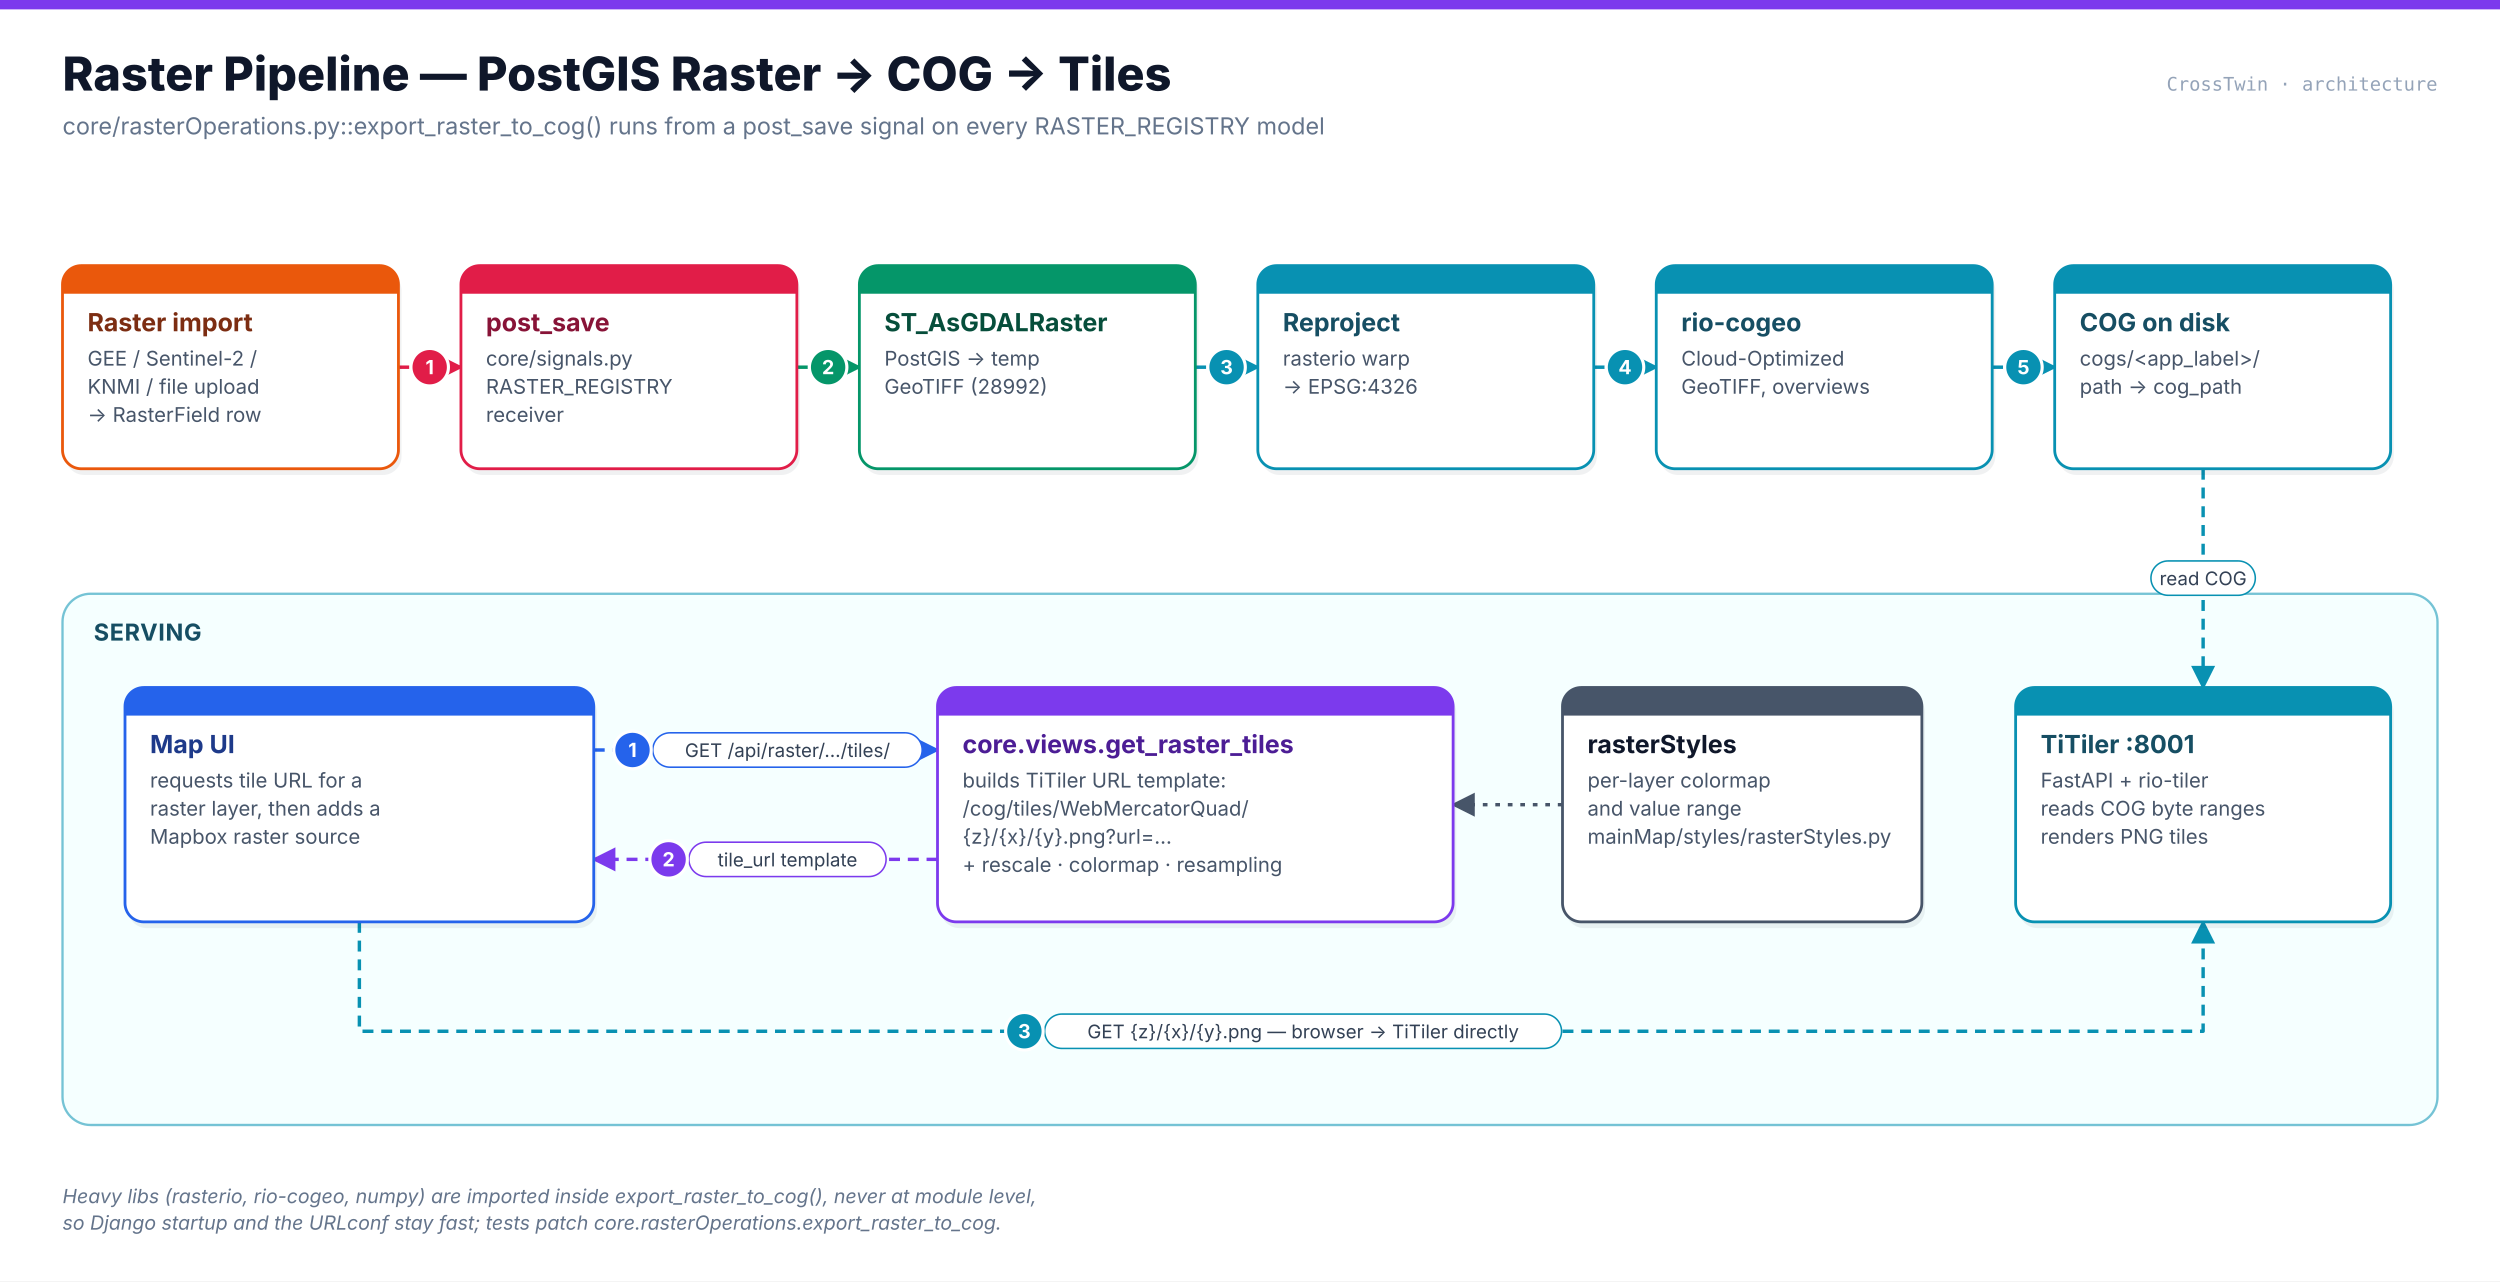
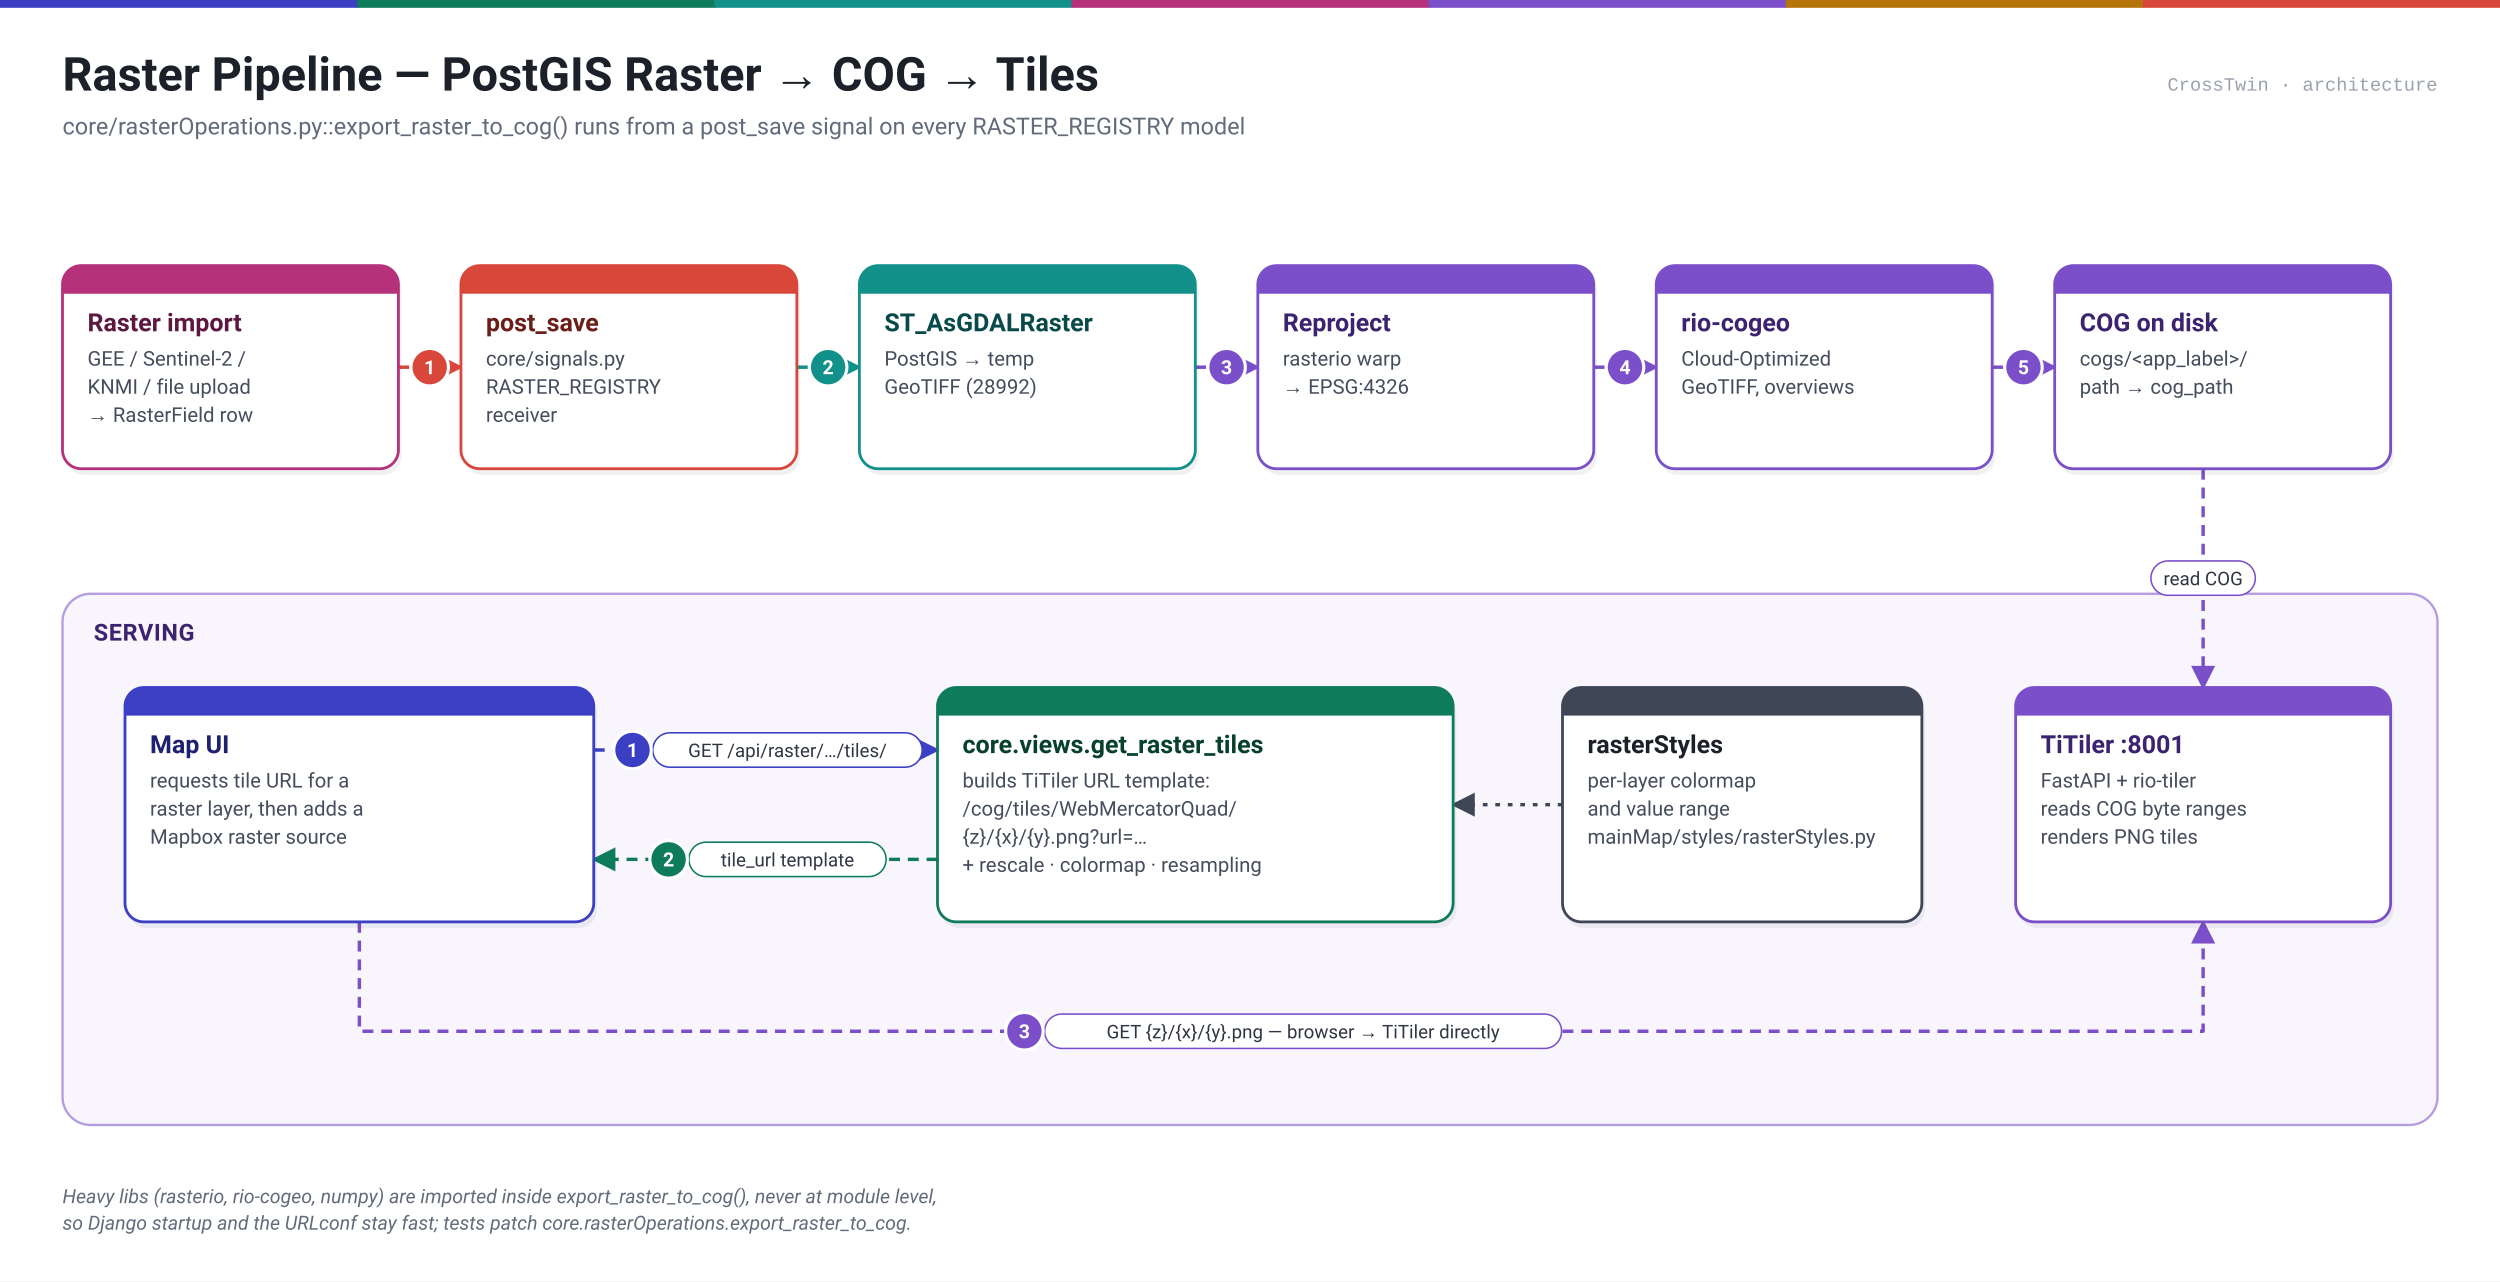
<svg xmlns="http://www.w3.org/2000/svg" viewBox="0 0 1600 820" width="1600" height="820" role="img" aria-label="Raster Pipeline — PostGIS Raster → COG → Tiles">
  <style>
-   .t { font-family:'Inter','Segoe UI',system-ui,-apple-system,sans-serif; }
-   .m { font-family:'IBM Plex Mono','Cascadia Code',Consolas,monospace; }
+   .t { font-family:'Roboto','Helvetica Neue','Arial',sans-serif; }
+   .m { font-family:'JetBrains Mono','Consolas','Courier New',monospace; }
  .flow { stroke-dasharray:7 5; animation:dash 1.2s linear infinite; }
  @keyframes dash { to { stroke-dashoffset:-24; } }
  @media (prefers-reduced-motion: reduce) { .flow { animation:none; } }
</style>
  <defs>
    <marker id="a-client" viewBox="0 0 10 10" refX="9" refY="5" markerWidth="7" markerHeight="7" orient="auto-start-reverse">
-       <path d="M0,0 L10,5 L0,10 z" fill="#2563eb" />
+       <path d="M0,0 L10,5 L0,10 z" fill="#3b3fc4" />
    </marker>
    <marker id="as-client" viewBox="0 0 10 10" refX="9" refY="5" markerWidth="7" markerHeight="7" orient="auto-start-reverse">
-       <path d="M0,0 L10,5 L0,10 z" fill="#2563eb" />
+       <path d="M0,0 L10,5 L0,10 z" fill="#3b3fc4" />
    </marker>
    <marker id="a-django" viewBox="0 0 10 10" refX="9" refY="5" markerWidth="7" markerHeight="7" orient="auto-start-reverse">
-       <path d="M0,0 L10,5 L0,10 z" fill="#7c3aed" />
+       <path d="M0,0 L10,5 L0,10 z" fill="#0e7c5a" />
    </marker>
    <marker id="as-django" viewBox="0 0 10 10" refX="9" refY="5" markerWidth="7" markerHeight="7" orient="auto-start-reverse">
-       <path d="M0,0 L10,5 L0,10 z" fill="#7c3aed" />
+       <path d="M0,0 L10,5 L0,10 z" fill="#0e7c5a" />
    </marker>
    <marker id="a-data" viewBox="0 0 10 10" refX="9" refY="5" markerWidth="7" markerHeight="7" orient="auto-start-reverse">
-       <path d="M0,0 L10,5 L0,10 z" fill="#059669" />
+       <path d="M0,0 L10,5 L0,10 z" fill="#12918a" />
    </marker>
    <marker id="as-data" viewBox="0 0 10 10" refX="9" refY="5" markerWidth="7" markerHeight="7" orient="auto-start-reverse">
-       <path d="M0,0 L10,5 L0,10 z" fill="#059669" />
+       <path d="M0,0 L10,5 L0,10 z" fill="#12918a" />
    </marker>
    <marker id="a-external" viewBox="0 0 10 10" refX="9" refY="5" markerWidth="7" markerHeight="7" orient="auto-start-reverse">
-       <path d="M0,0 L10,5 L0,10 z" fill="#ea580c" />
+       <path d="M0,0 L10,5 L0,10 z" fill="#b5317a" />
    </marker>
    <marker id="as-external" viewBox="0 0 10 10" refX="9" refY="5" markerWidth="7" markerHeight="7" orient="auto-start-reverse">
-       <path d="M0,0 L10,5 L0,10 z" fill="#ea580c" />
+       <path d="M0,0 L10,5 L0,10 z" fill="#b5317a" />
    </marker>
    <marker id="a-raster" viewBox="0 0 10 10" refX="9" refY="5" markerWidth="7" markerHeight="7" orient="auto-start-reverse">
-       <path d="M0,0 L10,5 L0,10 z" fill="#0891b2" />
+       <path d="M0,0 L10,5 L0,10 z" fill="#7b4fc9" />
    </marker>
    <marker id="as-raster" viewBox="0 0 10 10" refX="9" refY="5" markerWidth="7" markerHeight="7" orient="auto-start-reverse">
-       <path d="M0,0 L10,5 L0,10 z" fill="#0891b2" />
+       <path d="M0,0 L10,5 L0,10 z" fill="#7b4fc9" />
    </marker>
    <marker id="a-cache" viewBox="0 0 10 10" refX="9" refY="5" markerWidth="7" markerHeight="7" orient="auto-start-reverse">
-       <path d="M0,0 L10,5 L0,10 z" fill="#d97706" />
+       <path d="M0,0 L10,5 L0,10 z" fill="#b5750a" />
    </marker>
    <marker id="as-cache" viewBox="0 0 10 10" refX="9" refY="5" markerWidth="7" markerHeight="7" orient="auto-start-reverse">
-       <path d="M0,0 L10,5 L0,10 z" fill="#d97706" />
+       <path d="M0,0 L10,5 L0,10 z" fill="#b5750a" />
    </marker>
    <marker id="a-signal" viewBox="0 0 10 10" refX="9" refY="5" markerWidth="7" markerHeight="7" orient="auto-start-reverse">
-       <path d="M0,0 L10,5 L0,10 z" fill="#e11d48" />
+       <path d="M0,0 L10,5 L0,10 z" fill="#d9473a" />
    </marker>
    <marker id="as-signal" viewBox="0 0 10 10" refX="9" refY="5" markerWidth="7" markerHeight="7" orient="auto-start-reverse">
-       <path d="M0,0 L10,5 L0,10 z" fill="#e11d48" />
+       <path d="M0,0 L10,5 L0,10 z" fill="#d9473a" />
    </marker>
    <marker id="a-neutral" viewBox="0 0 10 10" refX="9" refY="5" markerWidth="7" markerHeight="7" orient="auto-start-reverse">
-       <path d="M0,0 L10,5 L0,10 z" fill="#475569" />
+       <path d="M0,0 L10,5 L0,10 z" fill="#3f4756" />
    </marker>
    <marker id="as-neutral" viewBox="0 0 10 10" refX="9" refY="5" markerWidth="7" markerHeight="7" orient="auto-start-reverse">
-       <path d="M0,0 L10,5 L0,10 z" fill="#475569" />
+       <path d="M0,0 L10,5 L0,10 z" fill="#3f4756" />
    </marker>
  </defs>
  <rect width="1600" height="820" fill="#ffffff" />
-   <rect width="1600" height="6" fill="#7c3aed" />
-   <text class="t" x="40" y="58" font-size="30" font-weight="800" fill="#0f172a">Raster Pipeline — PostGIS Raster → COG → Tiles</text>
-   <text class="t" x="40" y="86" font-size="15" fill="#64748b">core/rasterOperations.py::export_raster_to_cog() runs from a post_save signal on every RASTER_REGISTRY model</text>
-   <text class="m" x="1560" y="58" font-size="12" fill="#94a3b8" text-anchor="end">CrossTwin · architecture</text>
-   <rect x="40" y="380" width="1520" height="340" rx="18" fill="#ecfeff" fill-opacity="0.55" stroke="#0891b2" stroke-opacity="0.55" stroke-width="1.5" />
-   <text class="t" x="60" y="410" font-size="15" font-weight="700" fill="#164e63" letter-spacing="0.4">SERVING</text>
-   <path d="M1410,300 L1410,440" fill="none" stroke="#0891b2" stroke-width="2.2" stroke-linejoin="round" class="flow" marker-end="url(#a-raster)" />
-   <path d="M1000,515 L930,515" fill="none" stroke="#475569" stroke-width="2.2" stroke-linejoin="round" stroke-dasharray="3 5" marker-end="url(#a-neutral)" />
-   <path d="M230,590 L230,660 L1410,660 L1410,590" fill="none" stroke="#0891b2" stroke-width="2.2" stroke-linejoin="round" class="flow" marker-end="url(#a-raster)" />
-   <path d="M600,550 L380,550" fill="none" stroke="#7c3aed" stroke-width="2.2" stroke-linejoin="round" class="flow" marker-end="url(#a-django)" />
-   <path d="M380,480 L600,480" fill="none" stroke="#2563eb" stroke-width="2.2" stroke-linejoin="round" class="flow" marker-end="url(#a-client)" />
-   <path d="M1275,235 L1315,235" fill="none" stroke="#0891b2" stroke-width="2.2" stroke-linejoin="round" class="flow" marker-end="url(#a-raster)" />
-   <path d="M1020,235 L1060,235" fill="none" stroke="#0891b2" stroke-width="2.2" stroke-linejoin="round" class="flow" marker-end="url(#a-raster)" />
-   <path d="M765,235 L805,235" fill="none" stroke="#0891b2" stroke-width="2.2" stroke-linejoin="round" class="flow" marker-end="url(#a-raster)" />
-   <path d="M510,235 L550,235" fill="none" stroke="#059669" stroke-width="2.2" stroke-linejoin="round" class="flow" marker-end="url(#a-data)" />
-   <path d="M255,235 L295,235" fill="none" stroke="#e11d48" stroke-width="2.2" stroke-linejoin="round" class="flow" marker-end="url(#a-signal)" />
-   <rect x="42" y="174" width="215" height="130" rx="12" fill="#0f172a" fill-opacity="0.06" />
-   <rect x="40" y="170" width="215" height="130" rx="12" fill="#fff" stroke="#ea580c" stroke-width="1.8" />
-   <path d="M52,170 h191 a12,12 0 0 1 12,12 v6 h-215 v-6 a12,12 0 0 1 12,-12 z" fill="#ea580c" />
-   <text class="t" x="56" y="212" font-size="16" font-weight="700" fill="#7c2d12">Raster import</text>
-   <text class="t" x="56" y="234" font-size="13" fill="#475569">GEE / Sentinel-2 /</text>
-   <text class="t" x="56" y="252" font-size="13" fill="#475569">KNMI / file upload</text>
-   <text class="t" x="56" y="270" font-size="13" fill="#475569">→ RasterField row</text>
-   <rect x="297" y="174" width="215" height="130" rx="12" fill="#0f172a" fill-opacity="0.06" />
-   <rect x="295" y="170" width="215" height="130" rx="12" fill="#fff" stroke="#e11d48" stroke-width="1.8" />
-   <path d="M307,170 h191 a12,12 0 0 1 12,12 v6 h-215 v-6 a12,12 0 0 1 12,-12 z" fill="#e11d48" />
-   <text class="t" x="311" y="212" font-size="16" font-weight="700" fill="#881337">post_save</text>
-   <text class="t" x="311" y="234" font-size="13" fill="#475569">core/signals.py</text>
-   <text class="t" x="311" y="252" font-size="13" fill="#475569">RASTER_REGISTRY</text>
-   <text class="t" x="311" y="270" font-size="13" fill="#475569">receiver</text>
-   <rect x="552" y="174" width="215" height="130" rx="12" fill="#0f172a" fill-opacity="0.06" />
-   <rect x="550" y="170" width="215" height="130" rx="12" fill="#fff" stroke="#059669" stroke-width="1.8" />
-   <path d="M562,170 h191 a12,12 0 0 1 12,12 v6 h-215 v-6 a12,12 0 0 1 12,-12 z" fill="#059669" />
-   <text class="t" x="566" y="212" font-size="16" font-weight="700" fill="#064e3b">ST_AsGDALRaster</text>
-   <text class="t" x="566" y="234" font-size="13" fill="#475569">PostGIS → temp</text>
-   <text class="t" x="566" y="252" font-size="13" fill="#475569">GeoTIFF (28992)</text>
-   <rect x="807" y="174" width="215" height="130" rx="12" fill="#0f172a" fill-opacity="0.06" />
-   <rect x="805" y="170" width="215" height="130" rx="12" fill="#fff" stroke="#0891b2" stroke-width="1.8" />
-   <path d="M817,170 h191 a12,12 0 0 1 12,12 v6 h-215 v-6 a12,12 0 0 1 12,-12 z" fill="#0891b2" />
-   <text class="t" x="821" y="212" font-size="16" font-weight="700" fill="#164e63">Reproject</text>
-   <text class="t" x="821" y="234" font-size="13" fill="#475569">rasterio warp</text>
-   <text class="t" x="821" y="252" font-size="13" fill="#475569">→ EPSG:4326</text>
-   <rect x="1062" y="174" width="215" height="130" rx="12" fill="#0f172a" fill-opacity="0.06" />
-   <rect x="1060" y="170" width="215" height="130" rx="12" fill="#fff" stroke="#0891b2" stroke-width="1.8" />
-   <path d="M1072,170 h191 a12,12 0 0 1 12,12 v6 h-215 v-6 a12,12 0 0 1 12,-12 z" fill="#0891b2" />
-   <text class="t" x="1076" y="212" font-size="16" font-weight="700" fill="#164e63">rio-cogeo</text>
-   <text class="t" x="1076" y="234" font-size="13" fill="#475569">Cloud-Optimized</text>
-   <text class="t" x="1076" y="252" font-size="13" fill="#475569">GeoTIFF, overviews</text>
-   <rect x="1317" y="174" width="215" height="130" rx="12" fill="#0f172a" fill-opacity="0.06" />
-   <rect x="1315" y="170" width="215" height="130" rx="12" fill="#fff" stroke="#0891b2" stroke-width="1.8" />
-   <path d="M1327,170 h191 a12,12 0 0 1 12,12 v6 h-215 v-6 a12,12 0 0 1 12,-12 z" fill="#0891b2" />
-   <text class="t" x="1331" y="212" font-size="16" font-weight="700" fill="#164e63">COG on disk</text>
-   <text class="t" x="1331" y="234" font-size="13" fill="#475569">cogs/&lt;app_label&gt;/</text>
-   <text class="t" x="1331" y="252" font-size="13" fill="#475569">path → cog_path</text>
-   <rect x="82" y="444" width="300" height="150" rx="12" fill="#0f172a" fill-opacity="0.06" />
-   <rect x="80" y="440" width="300" height="150" rx="12" fill="#fff" stroke="#2563eb" stroke-width="1.8" />
-   <path d="M92,440 h276 a12,12 0 0 1 12,12 v6 h-300 v-6 a12,12 0 0 1 12,-12 z" fill="#2563eb" />
-   <text class="t" x="96" y="482" font-size="16" font-weight="700" fill="#1e3a8a">Map UI</text>
-   <text class="t" x="96" y="504" font-size="13" fill="#475569">requests tile URL for a</text>
-   <text class="t" x="96" y="522" font-size="13" fill="#475569">raster layer, then adds a</text>
-   <text class="t" x="96" y="540" font-size="13" fill="#475569">Mapbox raster source</text>
-   <rect x="602" y="444" width="330" height="150" rx="12" fill="#0f172a" fill-opacity="0.06" />
-   <rect x="600" y="440" width="330" height="150" rx="12" fill="#fff" stroke="#7c3aed" stroke-width="1.8" />
-   <path d="M612,440 h306 a12,12 0 0 1 12,12 v6 h-330 v-6 a12,12 0 0 1 12,-12 z" fill="#7c3aed" />
-   <text class="t" x="616" y="482" font-size="16" font-weight="700" fill="#4c1d95">core.views.get_raster_tiles</text>
-   <text class="t" x="616" y="504" font-size="13" fill="#475569">builds TiTiler URL template:</text>
-   <text class="t" x="616" y="522" font-size="13" fill="#475569">/cog/tiles/WebMercatorQuad/</text>
-   <text class="t" x="616" y="540" font-size="13" fill="#475569">  {z}/{x}/{y}.png?url=…</text>
-   <text class="t" x="616" y="558" font-size="13" fill="#475569">+ rescale · colormap · resampling</text>
-   <rect x="1002" y="444" width="230" height="150" rx="12" fill="#0f172a" fill-opacity="0.06" />
-   <rect x="1000" y="440" width="230" height="150" rx="12" fill="#fff" stroke="#475569" stroke-width="1.8" />
-   <path d="M1012,440 h206 a12,12 0 0 1 12,12 v6 h-230 v-6 a12,12 0 0 1 12,-12 z" fill="#475569" />
-   <text class="t" x="1016" y="482" font-size="16" font-weight="700" fill="#0f172a">rasterStyles</text>
-   <text class="t" x="1016" y="504" font-size="13" fill="#475569">per-layer colormap</text>
-   <text class="t" x="1016" y="522" font-size="13" fill="#475569">and value range</text>
-   <text class="t" x="1016" y="540" font-size="13" fill="#475569">mainMap/styles/rasterStyles.py</text>
-   <rect x="1292" y="444" width="240" height="150" rx="12" fill="#0f172a" fill-opacity="0.06" />
-   <rect x="1290" y="440" width="240" height="150" rx="12" fill="#fff" stroke="#0891b2" stroke-width="1.8" />
-   <path d="M1302,440 h216 a12,12 0 0 1 12,12 v6 h-240 v-6 a12,12 0 0 1 12,-12 z" fill="#0891b2" />
-   <text class="t" x="1306" y="482" font-size="16" font-weight="700" fill="#164e63">TiTiler :8001</text>
-   <text class="t" x="1306" y="504" font-size="13" fill="#475569">FastAPI + rio-tiler</text>
-   <text class="t" x="1306" y="522" font-size="13" fill="#475569">reads COG byte ranges</text>
-   <text class="t" x="1306" y="540" font-size="13" fill="#475569">renders PNG tiles</text>
-   <circle cx="275.0" cy="235.0" r="12" fill="#e11d48" stroke="#fff" stroke-width="2" />
+   <rect x="0.0" width="229.6" height="5" fill="#3b3fc4" />
+   <rect x="228.6" width="229.6" height="5" fill="#0e7c5a" />
+   <rect x="457.1" width="229.6" height="5" fill="#12918a" />
+   <rect x="685.7" width="229.6" height="5" fill="#b5317a" />
+   <rect x="914.3" width="229.6" height="5" fill="#7b4fc9" />
+   <rect x="1142.9" width="229.6" height="5" fill="#b5750a" />
+   <rect x="1371.4" width="229.6" height="5" fill="#d9473a" />
+   <text class="t" x="40" y="58" font-size="30" font-weight="600" fill="#1b2029">Raster Pipeline — PostGIS Raster → COG → Tiles</text>
+   <text class="t" x="40" y="86" font-size="15" fill="#626b7a">core/rasterOperations.py::export_raster_to_cog() runs from a post_save signal on every RASTER_REGISTRY model</text>
+   <text class="m" x="1560" y="58" font-size="12" fill="#9aa1ad" text-anchor="end">CrossTwin · architecture</text>
+   <rect x="40" y="380" width="1520" height="340" rx="18" fill="#f2edfb" fill-opacity="0.55" stroke="#7b4fc9" stroke-opacity="0.55" stroke-width="1.5" />
+   <text class="t" x="60" y="410" font-size="15" font-weight="700" fill="#3c2370" letter-spacing="0.4">SERVING</text>
+   <path d="M1410,300 L1410,440" fill="none" stroke="#7b4fc9" stroke-width="2.2" stroke-linejoin="round" class="flow" marker-end="url(#a-raster)" />
+   <path d="M1000,515 L930,515" fill="none" stroke="#3f4756" stroke-width="2.2" stroke-linejoin="round" stroke-dasharray="3 5" marker-end="url(#a-neutral)" />
+   <path d="M230,590 L230,660 L1410,660 L1410,590" fill="none" stroke="#7b4fc9" stroke-width="2.2" stroke-linejoin="round" class="flow" marker-end="url(#a-raster)" />
+   <path d="M600,550 L380,550" fill="none" stroke="#0e7c5a" stroke-width="2.2" stroke-linejoin="round" class="flow" marker-end="url(#a-django)" />
+   <path d="M380,480 L600,480" fill="none" stroke="#3b3fc4" stroke-width="2.2" stroke-linejoin="round" class="flow" marker-end="url(#a-client)" />
+   <path d="M1275,235 L1315,235" fill="none" stroke="#7b4fc9" stroke-width="2.2" stroke-linejoin="round" class="flow" marker-end="url(#a-raster)" />
+   <path d="M1020,235 L1060,235" fill="none" stroke="#7b4fc9" stroke-width="2.2" stroke-linejoin="round" class="flow" marker-end="url(#a-raster)" />
+   <path d="M765,235 L805,235" fill="none" stroke="#7b4fc9" stroke-width="2.2" stroke-linejoin="round" class="flow" marker-end="url(#a-raster)" />
+   <path d="M510,235 L550,235" fill="none" stroke="#12918a" stroke-width="2.2" stroke-linejoin="round" class="flow" marker-end="url(#a-data)" />
+   <path d="M255,235 L295,235" fill="none" stroke="#d9473a" stroke-width="2.2" stroke-linejoin="round" class="flow" marker-end="url(#a-signal)" />
+   <rect x="42" y="174" width="215" height="130" rx="12" fill="#1b2029" fill-opacity="0.06" />
+   <rect x="40" y="170" width="215" height="130" rx="12" fill="#fff" stroke="#b5317a" stroke-width="1.8" />
+   <path d="M52,170 h191 a12,12 0 0 1 12,12 v6 h-215 v-6 a12,12 0 0 1 12,-12 z" fill="#b5317a" />
+   <text class="t" x="56" y="212" font-size="16" font-weight="700" fill="#5c1840">Raster import</text>
+   <text class="t" x="56" y="234" font-size="13" fill="#454d5c">GEE / Sentinel-2 /</text>
+   <text class="t" x="56" y="252" font-size="13" fill="#454d5c">KNMI / file upload</text>
+   <text class="t" x="56" y="270" font-size="13" fill="#454d5c">→ RasterField row</text>
+   <rect x="297" y="174" width="215" height="130" rx="12" fill="#1b2029" fill-opacity="0.06" />
+   <rect x="295" y="170" width="215" height="130" rx="12" fill="#fff" stroke="#d9473a" stroke-width="1.8" />
+   <path d="M307,170 h191 a12,12 0 0 1 12,12 v6 h-215 v-6 a12,12 0 0 1 12,-12 z" fill="#d9473a" />
+   <text class="t" x="311" y="212" font-size="16" font-weight="700" fill="#6b1f18">post_save</text>
+   <text class="t" x="311" y="234" font-size="13" fill="#454d5c">core/signals.py</text>
+   <text class="t" x="311" y="252" font-size="13" fill="#454d5c">RASTER_REGISTRY</text>
+   <text class="t" x="311" y="270" font-size="13" fill="#454d5c">receiver</text>
+   <rect x="552" y="174" width="215" height="130" rx="12" fill="#1b2029" fill-opacity="0.06" />
+   <rect x="550" y="170" width="215" height="130" rx="12" fill="#fff" stroke="#12918a" stroke-width="1.8" />
+   <path d="M562,170 h191 a12,12 0 0 1 12,12 v6 h-215 v-6 a12,12 0 0 1 12,-12 z" fill="#12918a" />
+   <text class="t" x="566" y="212" font-size="16" font-weight="700" fill="#08494a">ST_AsGDALRaster</text>
+   <text class="t" x="566" y="234" font-size="13" fill="#454d5c">PostGIS → temp</text>
+   <text class="t" x="566" y="252" font-size="13" fill="#454d5c">GeoTIFF (28992)</text>
+   <rect x="807" y="174" width="215" height="130" rx="12" fill="#1b2029" fill-opacity="0.06" />
+   <rect x="805" y="170" width="215" height="130" rx="12" fill="#fff" stroke="#7b4fc9" stroke-width="1.8" />
+   <path d="M817,170 h191 a12,12 0 0 1 12,12 v6 h-215 v-6 a12,12 0 0 1 12,-12 z" fill="#7b4fc9" />
+   <text class="t" x="821" y="212" font-size="16" font-weight="700" fill="#3c2370">Reproject</text>
+   <text class="t" x="821" y="234" font-size="13" fill="#454d5c">rasterio warp</text>
+   <text class="t" x="821" y="252" font-size="13" fill="#454d5c">→ EPSG:4326</text>
+   <rect x="1062" y="174" width="215" height="130" rx="12" fill="#1b2029" fill-opacity="0.06" />
+   <rect x="1060" y="170" width="215" height="130" rx="12" fill="#fff" stroke="#7b4fc9" stroke-width="1.8" />
+   <path d="M1072,170 h191 a12,12 0 0 1 12,12 v6 h-215 v-6 a12,12 0 0 1 12,-12 z" fill="#7b4fc9" />
+   <text class="t" x="1076" y="212" font-size="16" font-weight="700" fill="#3c2370">rio-cogeo</text>
+   <text class="t" x="1076" y="234" font-size="13" fill="#454d5c">Cloud-Optimized</text>
+   <text class="t" x="1076" y="252" font-size="13" fill="#454d5c">GeoTIFF, overviews</text>
+   <rect x="1317" y="174" width="215" height="130" rx="12" fill="#1b2029" fill-opacity="0.06" />
+   <rect x="1315" y="170" width="215" height="130" rx="12" fill="#fff" stroke="#7b4fc9" stroke-width="1.8" />
+   <path d="M1327,170 h191 a12,12 0 0 1 12,12 v6 h-215 v-6 a12,12 0 0 1 12,-12 z" fill="#7b4fc9" />
+   <text class="t" x="1331" y="212" font-size="16" font-weight="700" fill="#3c2370">COG on disk</text>
+   <text class="t" x="1331" y="234" font-size="13" fill="#454d5c">cogs/&lt;app_label&gt;/</text>
+   <text class="t" x="1331" y="252" font-size="13" fill="#454d5c">path → cog_path</text>
+   <rect x="82" y="444" width="300" height="150" rx="12" fill="#1b2029" fill-opacity="0.06" />
+   <rect x="80" y="440" width="300" height="150" rx="12" fill="#fff" stroke="#3b3fc4" stroke-width="1.8" />
+   <path d="M92,440 h276 a12,12 0 0 1 12,12 v6 h-300 v-6 a12,12 0 0 1 12,-12 z" fill="#3b3fc4" />
+   <text class="t" x="96" y="482" font-size="16" font-weight="700" fill="#1e2070">Map UI</text>
+   <text class="t" x="96" y="504" font-size="13" fill="#454d5c">requests tile URL for a</text>
+   <text class="t" x="96" y="522" font-size="13" fill="#454d5c">raster layer, then adds a</text>
+   <text class="t" x="96" y="540" font-size="13" fill="#454d5c">Mapbox raster source</text>
+   <rect x="602" y="444" width="330" height="150" rx="12" fill="#1b2029" fill-opacity="0.06" />
+   <rect x="600" y="440" width="330" height="150" rx="12" fill="#fff" stroke="#0e7c5a" stroke-width="1.8" />
+   <path d="M612,440 h306 a12,12 0 0 1 12,12 v6 h-330 v-6 a12,12 0 0 1 12,-12 z" fill="#0e7c5a" />
+   <text class="t" x="616" y="482" font-size="16" font-weight="700" fill="#07402e">core.views.get_raster_tiles</text>
+   <text class="t" x="616" y="504" font-size="13" fill="#454d5c">builds TiTiler URL template:</text>
+   <text class="t" x="616" y="522" font-size="13" fill="#454d5c">/cog/tiles/WebMercatorQuad/</text>
+   <text class="t" x="616" y="540" font-size="13" fill="#454d5c">  {z}/{x}/{y}.png?url=…</text>
+   <text class="t" x="616" y="558" font-size="13" fill="#454d5c">+ rescale · colormap · resampling</text>
+   <rect x="1002" y="444" width="230" height="150" rx="12" fill="#1b2029" fill-opacity="0.06" />
+   <rect x="1000" y="440" width="230" height="150" rx="12" fill="#fff" stroke="#3f4756" stroke-width="1.8" />
+   <path d="M1012,440 h206 a12,12 0 0 1 12,12 v6 h-230 v-6 a12,12 0 0 1 12,-12 z" fill="#3f4756" />
+   <text class="t" x="1016" y="482" font-size="16" font-weight="700" fill="#1b2029">rasterStyles</text>
+   <text class="t" x="1016" y="504" font-size="13" fill="#454d5c">per-layer colormap</text>
+   <text class="t" x="1016" y="522" font-size="13" fill="#454d5c">and value range</text>
+   <text class="t" x="1016" y="540" font-size="13" fill="#454d5c">mainMap/styles/rasterStyles.py</text>
+   <rect x="1292" y="444" width="240" height="150" rx="12" fill="#1b2029" fill-opacity="0.06" />
+   <rect x="1290" y="440" width="240" height="150" rx="12" fill="#fff" stroke="#7b4fc9" stroke-width="1.8" />
+   <path d="M1302,440 h216 a12,12 0 0 1 12,12 v6 h-240 v-6 a12,12 0 0 1 12,-12 z" fill="#7b4fc9" />
+   <text class="t" x="1306" y="482" font-size="16" font-weight="700" fill="#3c2370">TiTiler :8001</text>
+   <text class="t" x="1306" y="504" font-size="13" fill="#454d5c">FastAPI + rio-tiler</text>
+   <text class="t" x="1306" y="522" font-size="13" fill="#454d5c">reads COG byte ranges</text>
+   <text class="t" x="1306" y="540" font-size="13" fill="#454d5c">renders PNG tiles</text>
+   <circle cx="275.0" cy="235.0" r="12" fill="#d9473a" stroke="#fff" stroke-width="2" />
  <text class="t" x="275.0" y="239.5" font-size="12.5" font-weight="700" fill="#fff" text-anchor="middle">1</text>
-   <circle cx="530.0" cy="235.0" r="12" fill="#059669" stroke="#fff" stroke-width="2" />
+   <circle cx="530.0" cy="235.0" r="12" fill="#12918a" stroke="#fff" stroke-width="2" />
  <text class="t" x="530.0" y="239.5" font-size="12.5" font-weight="700" fill="#fff" text-anchor="middle">2</text>
-   <circle cx="785.0" cy="235.0" r="12" fill="#0891b2" stroke="#fff" stroke-width="2" />
+   <circle cx="785.0" cy="235.0" r="12" fill="#7b4fc9" stroke="#fff" stroke-width="2" />
  <text class="t" x="785.0" y="239.5" font-size="12.5" font-weight="700" fill="#fff" text-anchor="middle">3</text>
-   <circle cx="1040.0" cy="235.0" r="12" fill="#0891b2" stroke="#fff" stroke-width="2" />
+   <circle cx="1040.0" cy="235.0" r="12" fill="#7b4fc9" stroke="#fff" stroke-width="2" />
  <text class="t" x="1040.0" y="239.5" font-size="12.5" font-weight="700" fill="#fff" text-anchor="middle">4</text>
-   <circle cx="1295.0" cy="235.0" r="12" fill="#0891b2" stroke="#fff" stroke-width="2" />
+   <circle cx="1295.0" cy="235.0" r="12" fill="#7b4fc9" stroke="#fff" stroke-width="2" />
  <text class="t" x="1295.0" y="239.5" font-size="12.5" font-weight="700" fill="#fff" text-anchor="middle">5</text>
-   <rect x="417.8" y="469.0" width="172.4" height="22" rx="11" fill="#fff" stroke="#2563eb" stroke-width="1" />
-   <text class="t" x="504.0" y="484.5" font-size="12" fill="#334155" text-anchor="middle">GET /api/raster/…/tiles/</text>
-   <circle cx="404.8" cy="480.0" r="12" fill="#2563eb" stroke="#fff" stroke-width="2" />
+   <rect x="417.8" y="469.0" width="172.4" height="22" rx="11" fill="#fff" stroke="#3b3fc4" stroke-width="1" />
+   <text class="t" x="504.0" y="484.5" font-size="12" fill="#2f3542" text-anchor="middle">GET /api/raster/…/tiles/</text>
+   <circle cx="404.8" cy="480.0" r="12" fill="#3b3fc4" stroke="#fff" stroke-width="2" />
  <text class="t" x="404.8" y="484.5" font-size="12.5" font-weight="700" fill="#fff" text-anchor="middle">1</text>
-   <rect x="440.9" y="539.0" width="126.2" height="22" rx="11" fill="#fff" stroke="#7c3aed" stroke-width="1" />
-   <text class="t" x="504.0" y="554.5" font-size="12" fill="#334155" text-anchor="middle">tile_url template</text>
-   <circle cx="427.9" cy="550.0" r="12" fill="#7c3aed" stroke="#fff" stroke-width="2" />
+   <rect x="440.9" y="539.0" width="126.2" height="22" rx="11" fill="#fff" stroke="#0e7c5a" stroke-width="1" />
+   <text class="t" x="504.0" y="554.5" font-size="12" fill="#2f3542" text-anchor="middle">tile_url template</text>
+   <circle cx="427.9" cy="550.0" r="12" fill="#0e7c5a" stroke="#fff" stroke-width="2" />
  <text class="t" x="427.9" y="554.5" font-size="12.5" font-weight="700" fill="#fff" text-anchor="middle">2</text>
-   <rect x="668.6" y="649.0" width="330.8" height="22" rx="11" fill="#fff" stroke="#0891b2" stroke-width="1" />
-   <text class="t" x="834.0" y="664.5" font-size="12" fill="#334155" text-anchor="middle">GET {z}/{x}/{y}.png — browser → TiTiler directly</text>
-   <circle cx="655.6" cy="660.0" r="12" fill="#0891b2" stroke="#fff" stroke-width="2" />
+   <rect x="668.6" y="649.0" width="330.8" height="22" rx="11" fill="#fff" stroke="#7b4fc9" stroke-width="1" />
+   <text class="t" x="834.0" y="664.5" font-size="12" fill="#2f3542" text-anchor="middle">GET {z}/{x}/{y}.png — browser → TiTiler directly</text>
+   <circle cx="655.6" cy="660.0" r="12" fill="#7b4fc9" stroke="#fff" stroke-width="2" />
  <text class="t" x="655.6" y="664.5" font-size="12.5" font-weight="700" fill="#fff" text-anchor="middle">3</text>
-   <rect x="1376.6" y="359.0" width="66.8" height="22" rx="11" fill="#fff" stroke="#0891b2" stroke-width="1" />
-   <text class="t" x="1410.0" y="374.5" font-size="12" fill="#334155" text-anchor="middle">read COG</text>
-   <text class="t" x="40" y="770" font-size="12.5" fill="#64748b" font-style="italic">Heavy libs (rasterio, rio-cogeo, numpy) are imported inside export_raster_to_cog(), never at module level,</text>
-   <text class="t" x="40" y="787" font-size="12.5" fill="#64748b" font-style="italic">so Django startup and the URLconf stay fast; tests patch core.rasterOperations.export_raster_to_cog.</text>
+   <rect x="1376.6" y="359.0" width="66.8" height="22" rx="11" fill="#fff" stroke="#7b4fc9" stroke-width="1" />
+   <text class="t" x="1410.0" y="374.5" font-size="12" fill="#2f3542" text-anchor="middle">read COG</text>
+   <text class="t" x="40" y="770" font-size="12.5" fill="#626b7a" font-style="italic">Heavy libs (rasterio, rio-cogeo, numpy) are imported inside export_raster_to_cog(), never at module level,</text>
+   <text class="t" x="40" y="787" font-size="12.5" fill="#626b7a" font-style="italic">so Django startup and the URLconf stay fast; tests patch core.rasterOperations.export_raster_to_cog.</text>
</svg>
